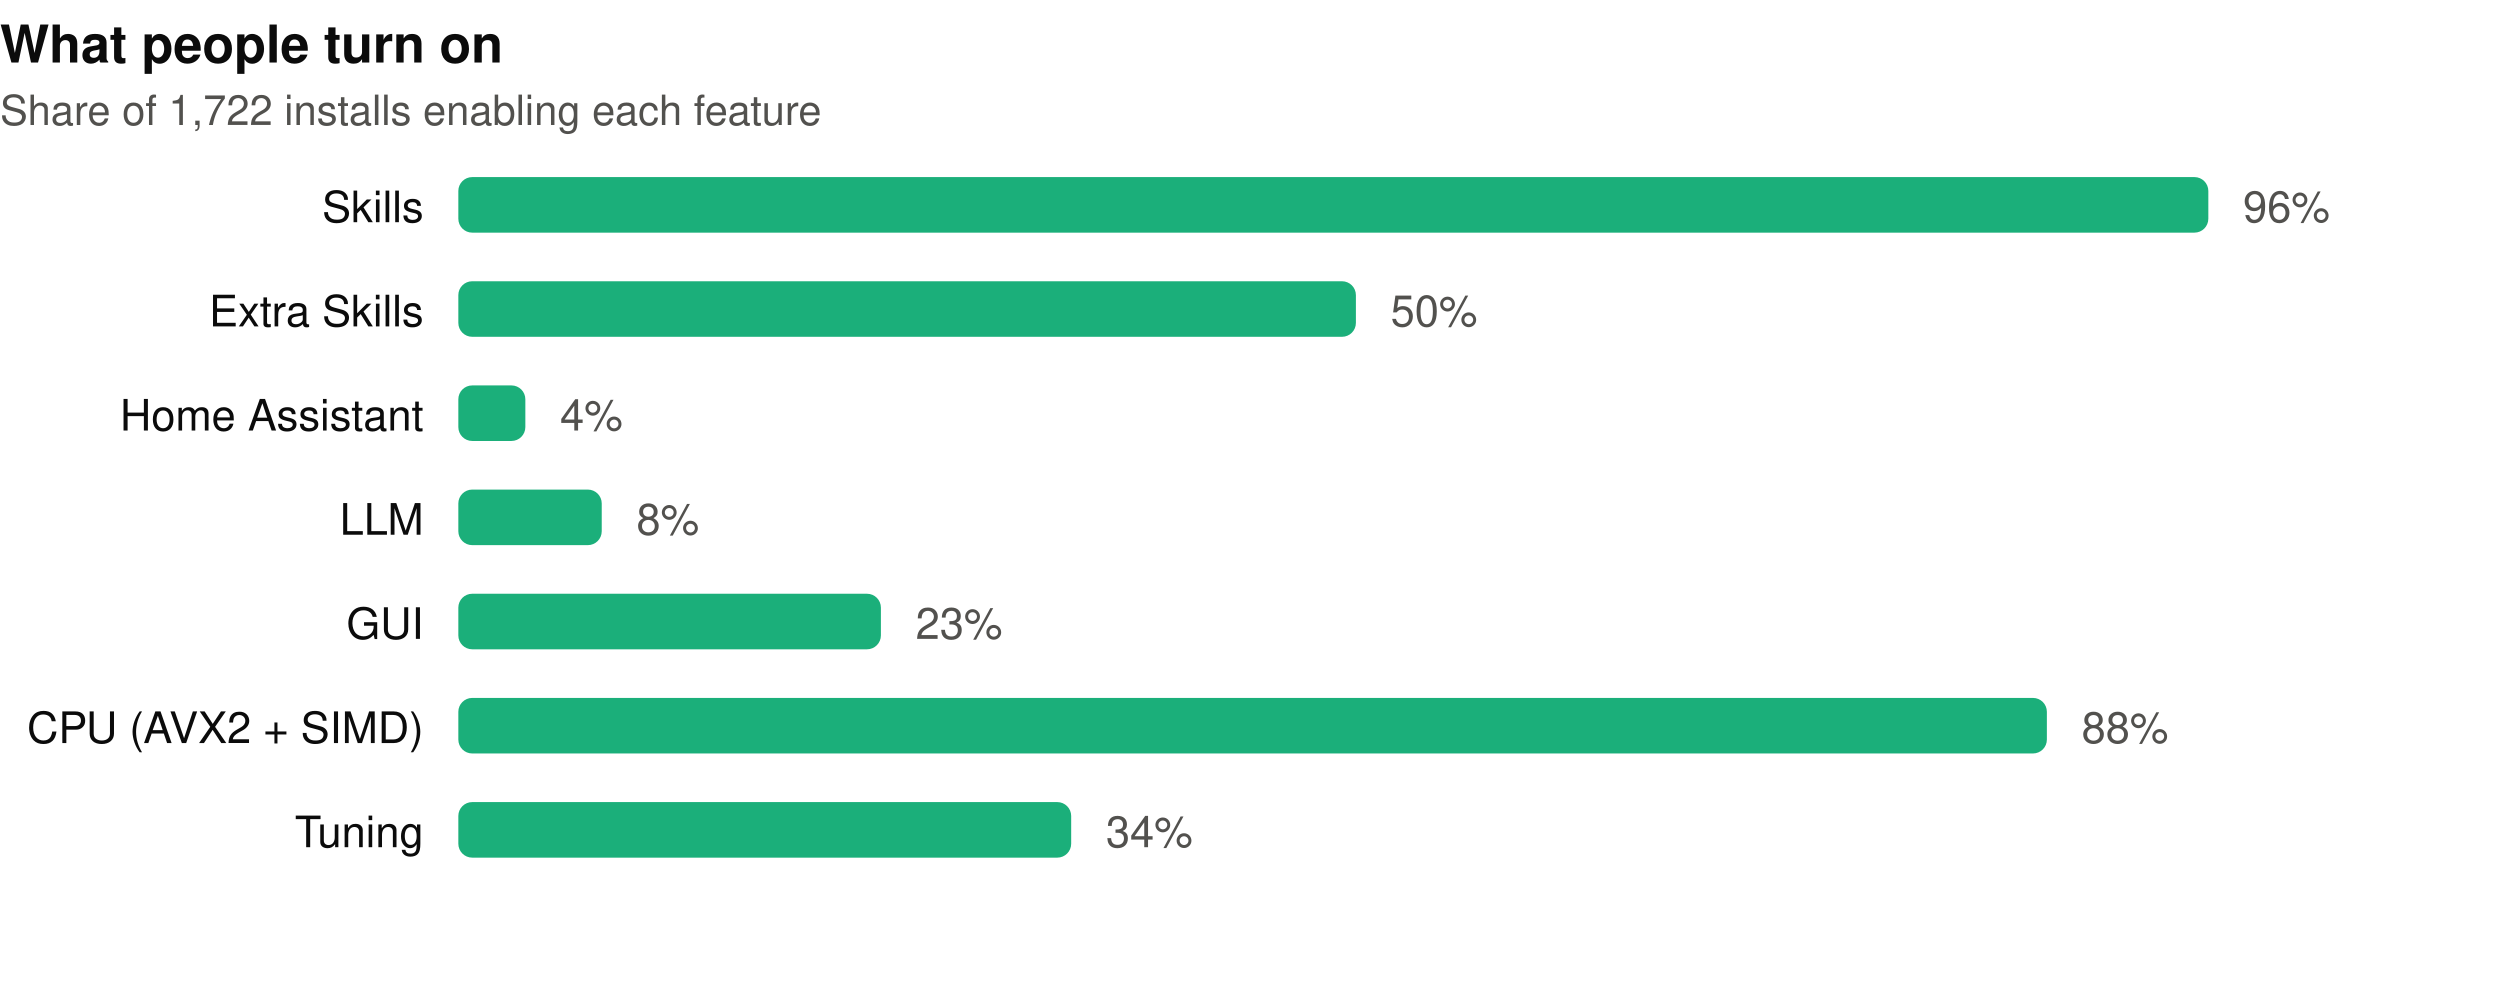
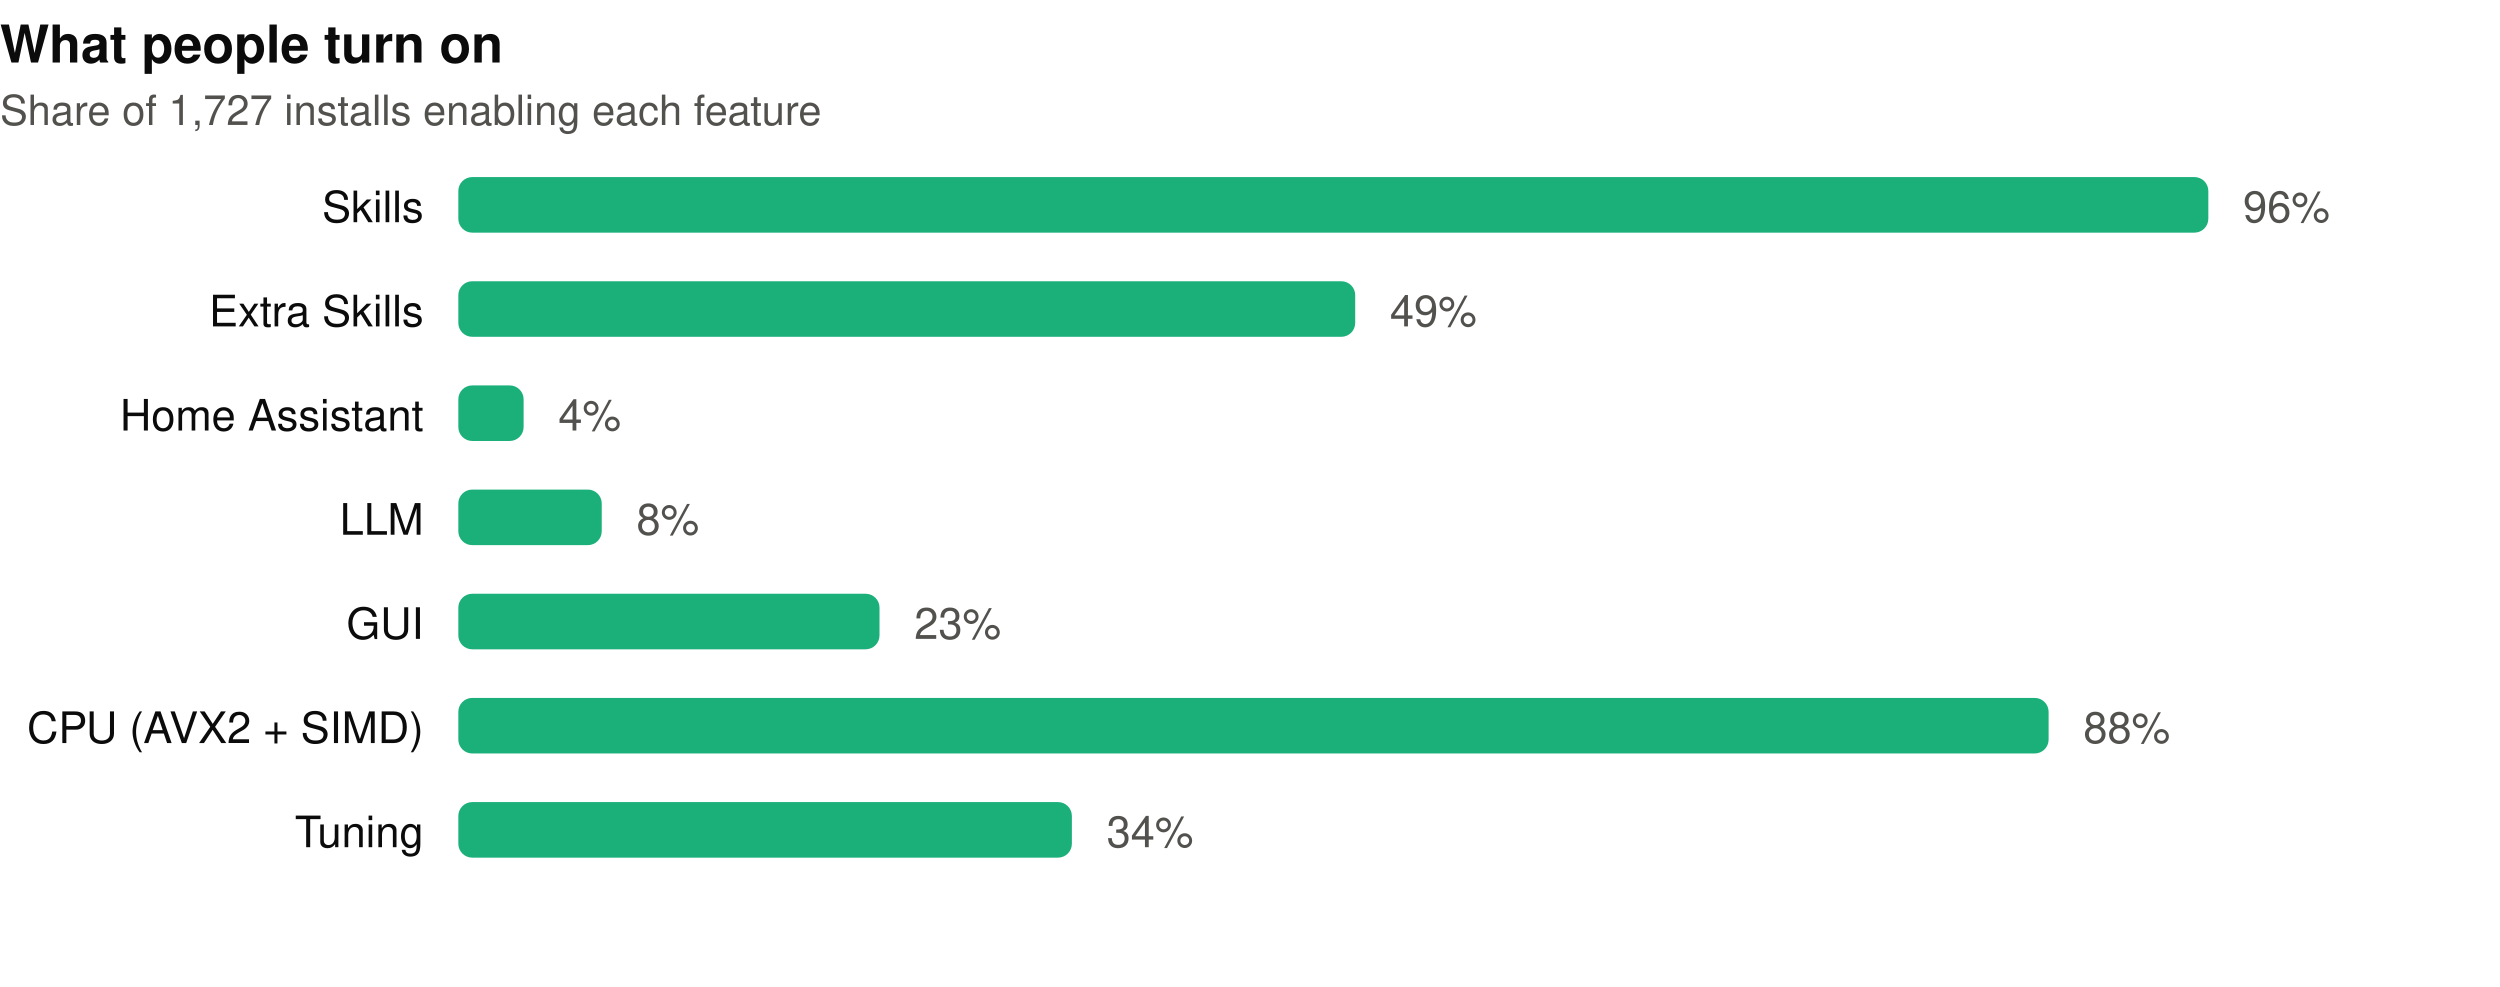
- <svg xmlns="http://www.w3.org/2000/svg" width="720" height="284" viewBox="0 0 720 284" role="img" aria-label="What people turn on. Share of 1,722 installs enabling each feature">
+ <svg xmlns="http://www.w3.org/2000/svg" width="720" height="284" viewBox="0 0 720 284" role="img" aria-label="What people turn on. Share of 1,727 installs enabling each feature">
  <text x="0" y="18" font-family="ui-sans-serif,-apple-system,BlinkMacSystemFont,'Segoe UI',Helvetica,Arial,sans-serif" font-size="15" font-weight="600" fill="#0b0b0b">What people turn on</text>
-   <text x="0" y="36" font-family="ui-sans-serif,-apple-system,BlinkMacSystemFont,'Segoe UI',Helvetica,Arial,sans-serif" font-size="12" fill="#52514e">Share of 1,722 installs enabling each feature</text>
+   <text x="0" y="36" font-family="ui-sans-serif,-apple-system,BlinkMacSystemFont,'Segoe UI',Helvetica,Arial,sans-serif" font-size="12" fill="#52514e">Share of 1,727 installs enabling each feature</text>
  <text x="122" y="64.0" text-anchor="end" font-family="ui-sans-serif,-apple-system,BlinkMacSystemFont,'Segoe UI',Helvetica,Arial,sans-serif" font-size="12.5" fill="#0b0b0b">Skills</text>
  <rect x="132" y="51.0" width="504.0" height="16" rx="4" fill="#1baf7a" />
  <text x="646.0" y="64.0" font-family="ui-sans-serif,-apple-system,BlinkMacSystemFont,'Segoe UI',Helvetica,Arial,sans-serif" font-size="12.5" fill="#52514e">96%</text>
  <text x="122" y="94.0" text-anchor="end" font-family="ui-sans-serif,-apple-system,BlinkMacSystemFont,'Segoe UI',Helvetica,Arial,sans-serif" font-size="12.5" fill="#0b0b0b">Extra Skills</text>
-   <rect x="132" y="81.0" width="258.5" height="16" rx="4" fill="#1baf7a" />
-   <text x="400.5" y="94.0" font-family="ui-sans-serif,-apple-system,BlinkMacSystemFont,'Segoe UI',Helvetica,Arial,sans-serif" font-size="12.5" fill="#52514e">50%</text>
+   <rect x="132" y="81.0" width="258.3" height="16" rx="4" fill="#1baf7a" />
+   <text x="400.3" y="94.0" font-family="ui-sans-serif,-apple-system,BlinkMacSystemFont,'Segoe UI',Helvetica,Arial,sans-serif" font-size="12.5" fill="#52514e">49%</text>
  <text x="122" y="124.0" text-anchor="end" font-family="ui-sans-serif,-apple-system,BlinkMacSystemFont,'Segoe UI',Helvetica,Arial,sans-serif" font-size="12.5" fill="#0b0b0b">Home Assistant</text>
-   <rect x="132" y="111.0" width="19.3" height="16" rx="4" fill="#1baf7a" />
-   <text x="161.3" y="124.0" font-family="ui-sans-serif,-apple-system,BlinkMacSystemFont,'Segoe UI',Helvetica,Arial,sans-serif" font-size="12.5" fill="#52514e">4%</text>
+   <rect x="132" y="111.0" width="18.8" height="16" rx="4" fill="#1baf7a" />
+   <text x="160.8" y="124.0" font-family="ui-sans-serif,-apple-system,BlinkMacSystemFont,'Segoe UI',Helvetica,Arial,sans-serif" font-size="12.5" fill="#52514e">4%</text>
  <text x="122" y="154.0" text-anchor="end" font-family="ui-sans-serif,-apple-system,BlinkMacSystemFont,'Segoe UI',Helvetica,Arial,sans-serif" font-size="12.5" fill="#0b0b0b">LLM</text>
  <rect x="132" y="141.0" width="41.3" height="16" rx="4" fill="#1baf7a" />
  <text x="183.3" y="154.0" font-family="ui-sans-serif,-apple-system,BlinkMacSystemFont,'Segoe UI',Helvetica,Arial,sans-serif" font-size="12.5" fill="#52514e">8%</text>
  <text x="122" y="184.0" text-anchor="end" font-family="ui-sans-serif,-apple-system,BlinkMacSystemFont,'Segoe UI',Helvetica,Arial,sans-serif" font-size="12.5" fill="#0b0b0b">GUI</text>
-   <rect x="132" y="171.0" width="121.7" height="16" rx="4" fill="#1baf7a" />
-   <text x="263.7" y="184.0" font-family="ui-sans-serif,-apple-system,BlinkMacSystemFont,'Segoe UI',Helvetica,Arial,sans-serif" font-size="12.5" fill="#52514e">23%</text>
+   <rect x="132" y="171.0" width="121.3" height="16" rx="4" fill="#1baf7a" />
+   <text x="263.3" y="184.0" font-family="ui-sans-serif,-apple-system,BlinkMacSystemFont,'Segoe UI',Helvetica,Arial,sans-serif" font-size="12.5" fill="#52514e">23%</text>
  <text x="122" y="214.0" text-anchor="end" font-family="ui-sans-serif,-apple-system,BlinkMacSystemFont,'Segoe UI',Helvetica,Arial,sans-serif" font-size="12.5" fill="#0b0b0b">CPU (AVX2 + SIMD)</text>
-   <rect x="132" y="201.0" width="457.5" height="16" rx="4" fill="#1baf7a" />
-   <text x="599.5" y="214.0" font-family="ui-sans-serif,-apple-system,BlinkMacSystemFont,'Segoe UI',Helvetica,Arial,sans-serif" font-size="12.5" fill="#52514e">88%</text>
+   <rect x="132" y="201.0" width="458.0" height="16" rx="4" fill="#1baf7a" />
+   <text x="600.0" y="214.0" font-family="ui-sans-serif,-apple-system,BlinkMacSystemFont,'Segoe UI',Helvetica,Arial,sans-serif" font-size="12.5" fill="#52514e">88%</text>
  <text x="122" y="244.0" text-anchor="end" font-family="ui-sans-serif,-apple-system,BlinkMacSystemFont,'Segoe UI',Helvetica,Arial,sans-serif" font-size="12.5" fill="#0b0b0b">Tuning</text>
-   <rect x="132" y="231.0" width="176.5" height="16" rx="4" fill="#1baf7a" />
-   <text x="318.5" y="244.0" font-family="ui-sans-serif,-apple-system,BlinkMacSystemFont,'Segoe UI',Helvetica,Arial,sans-serif" font-size="12.5" fill="#52514e">34%</text>
+   <rect x="132" y="231.0" width="176.7" height="16" rx="4" fill="#1baf7a" />
+   <text x="318.7" y="244.0" font-family="ui-sans-serif,-apple-system,BlinkMacSystemFont,'Segoe UI',Helvetica,Arial,sans-serif" font-size="12.5" fill="#52514e">34%</text>
</svg>
